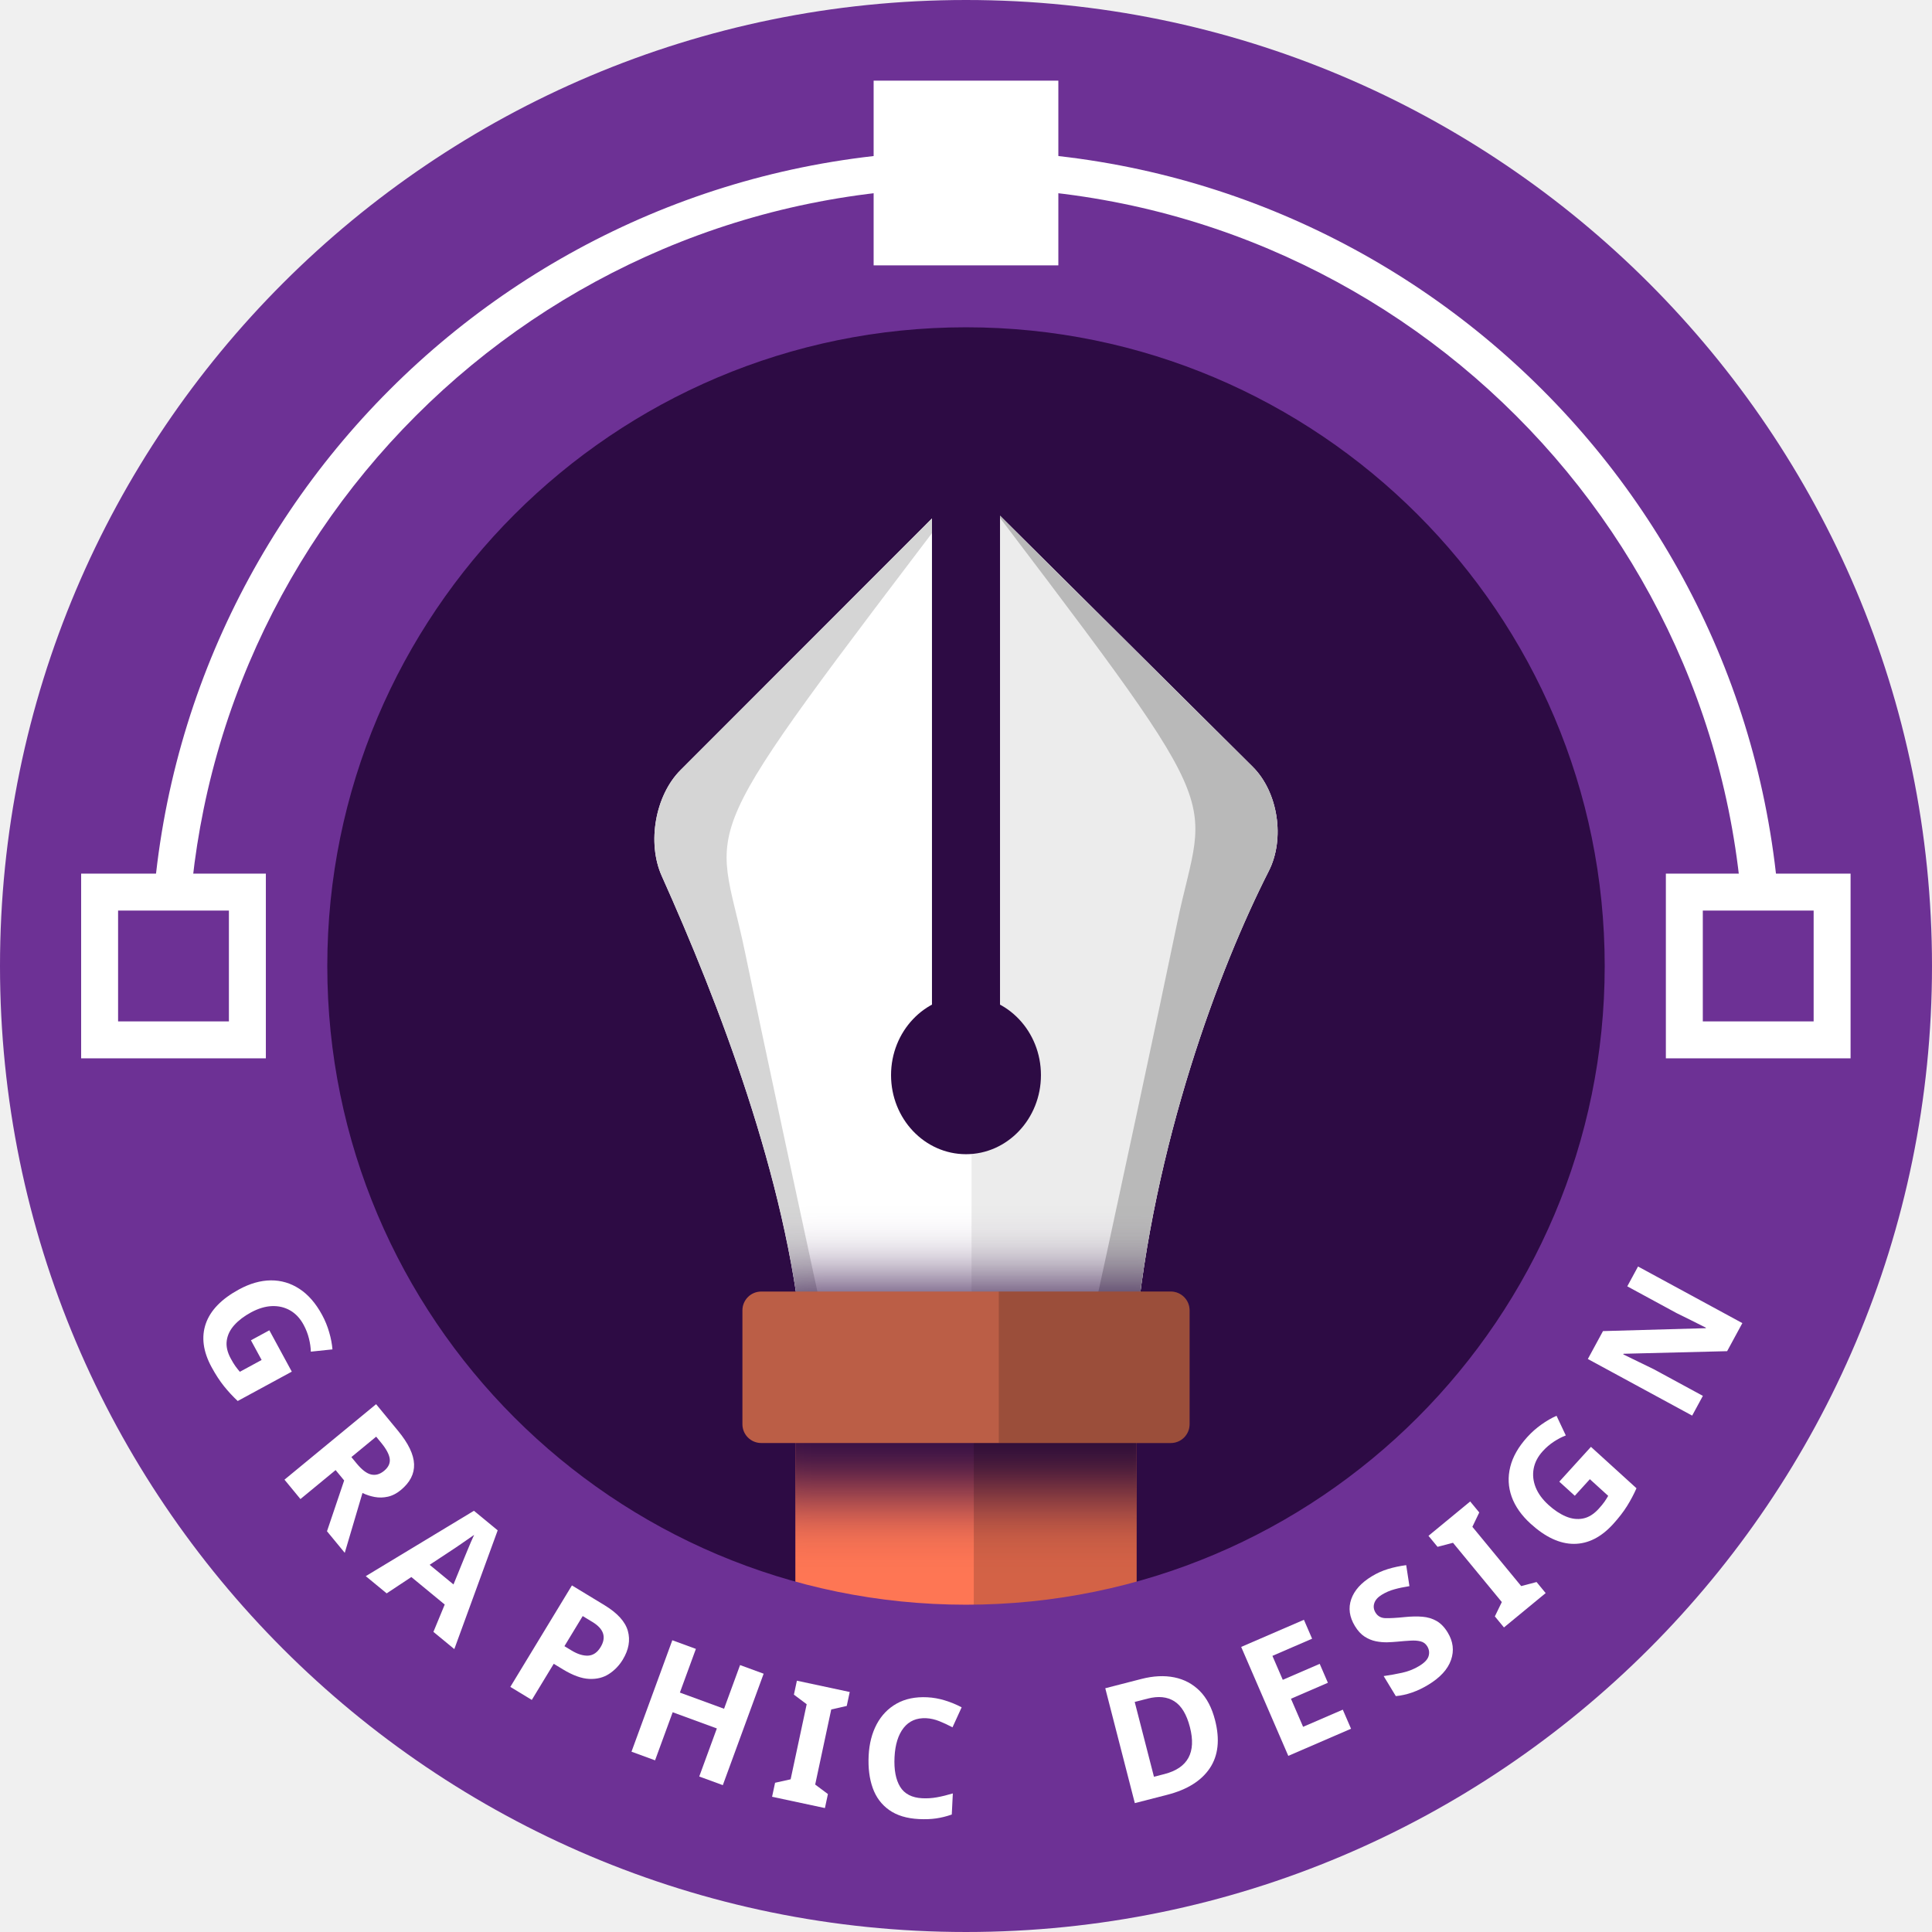
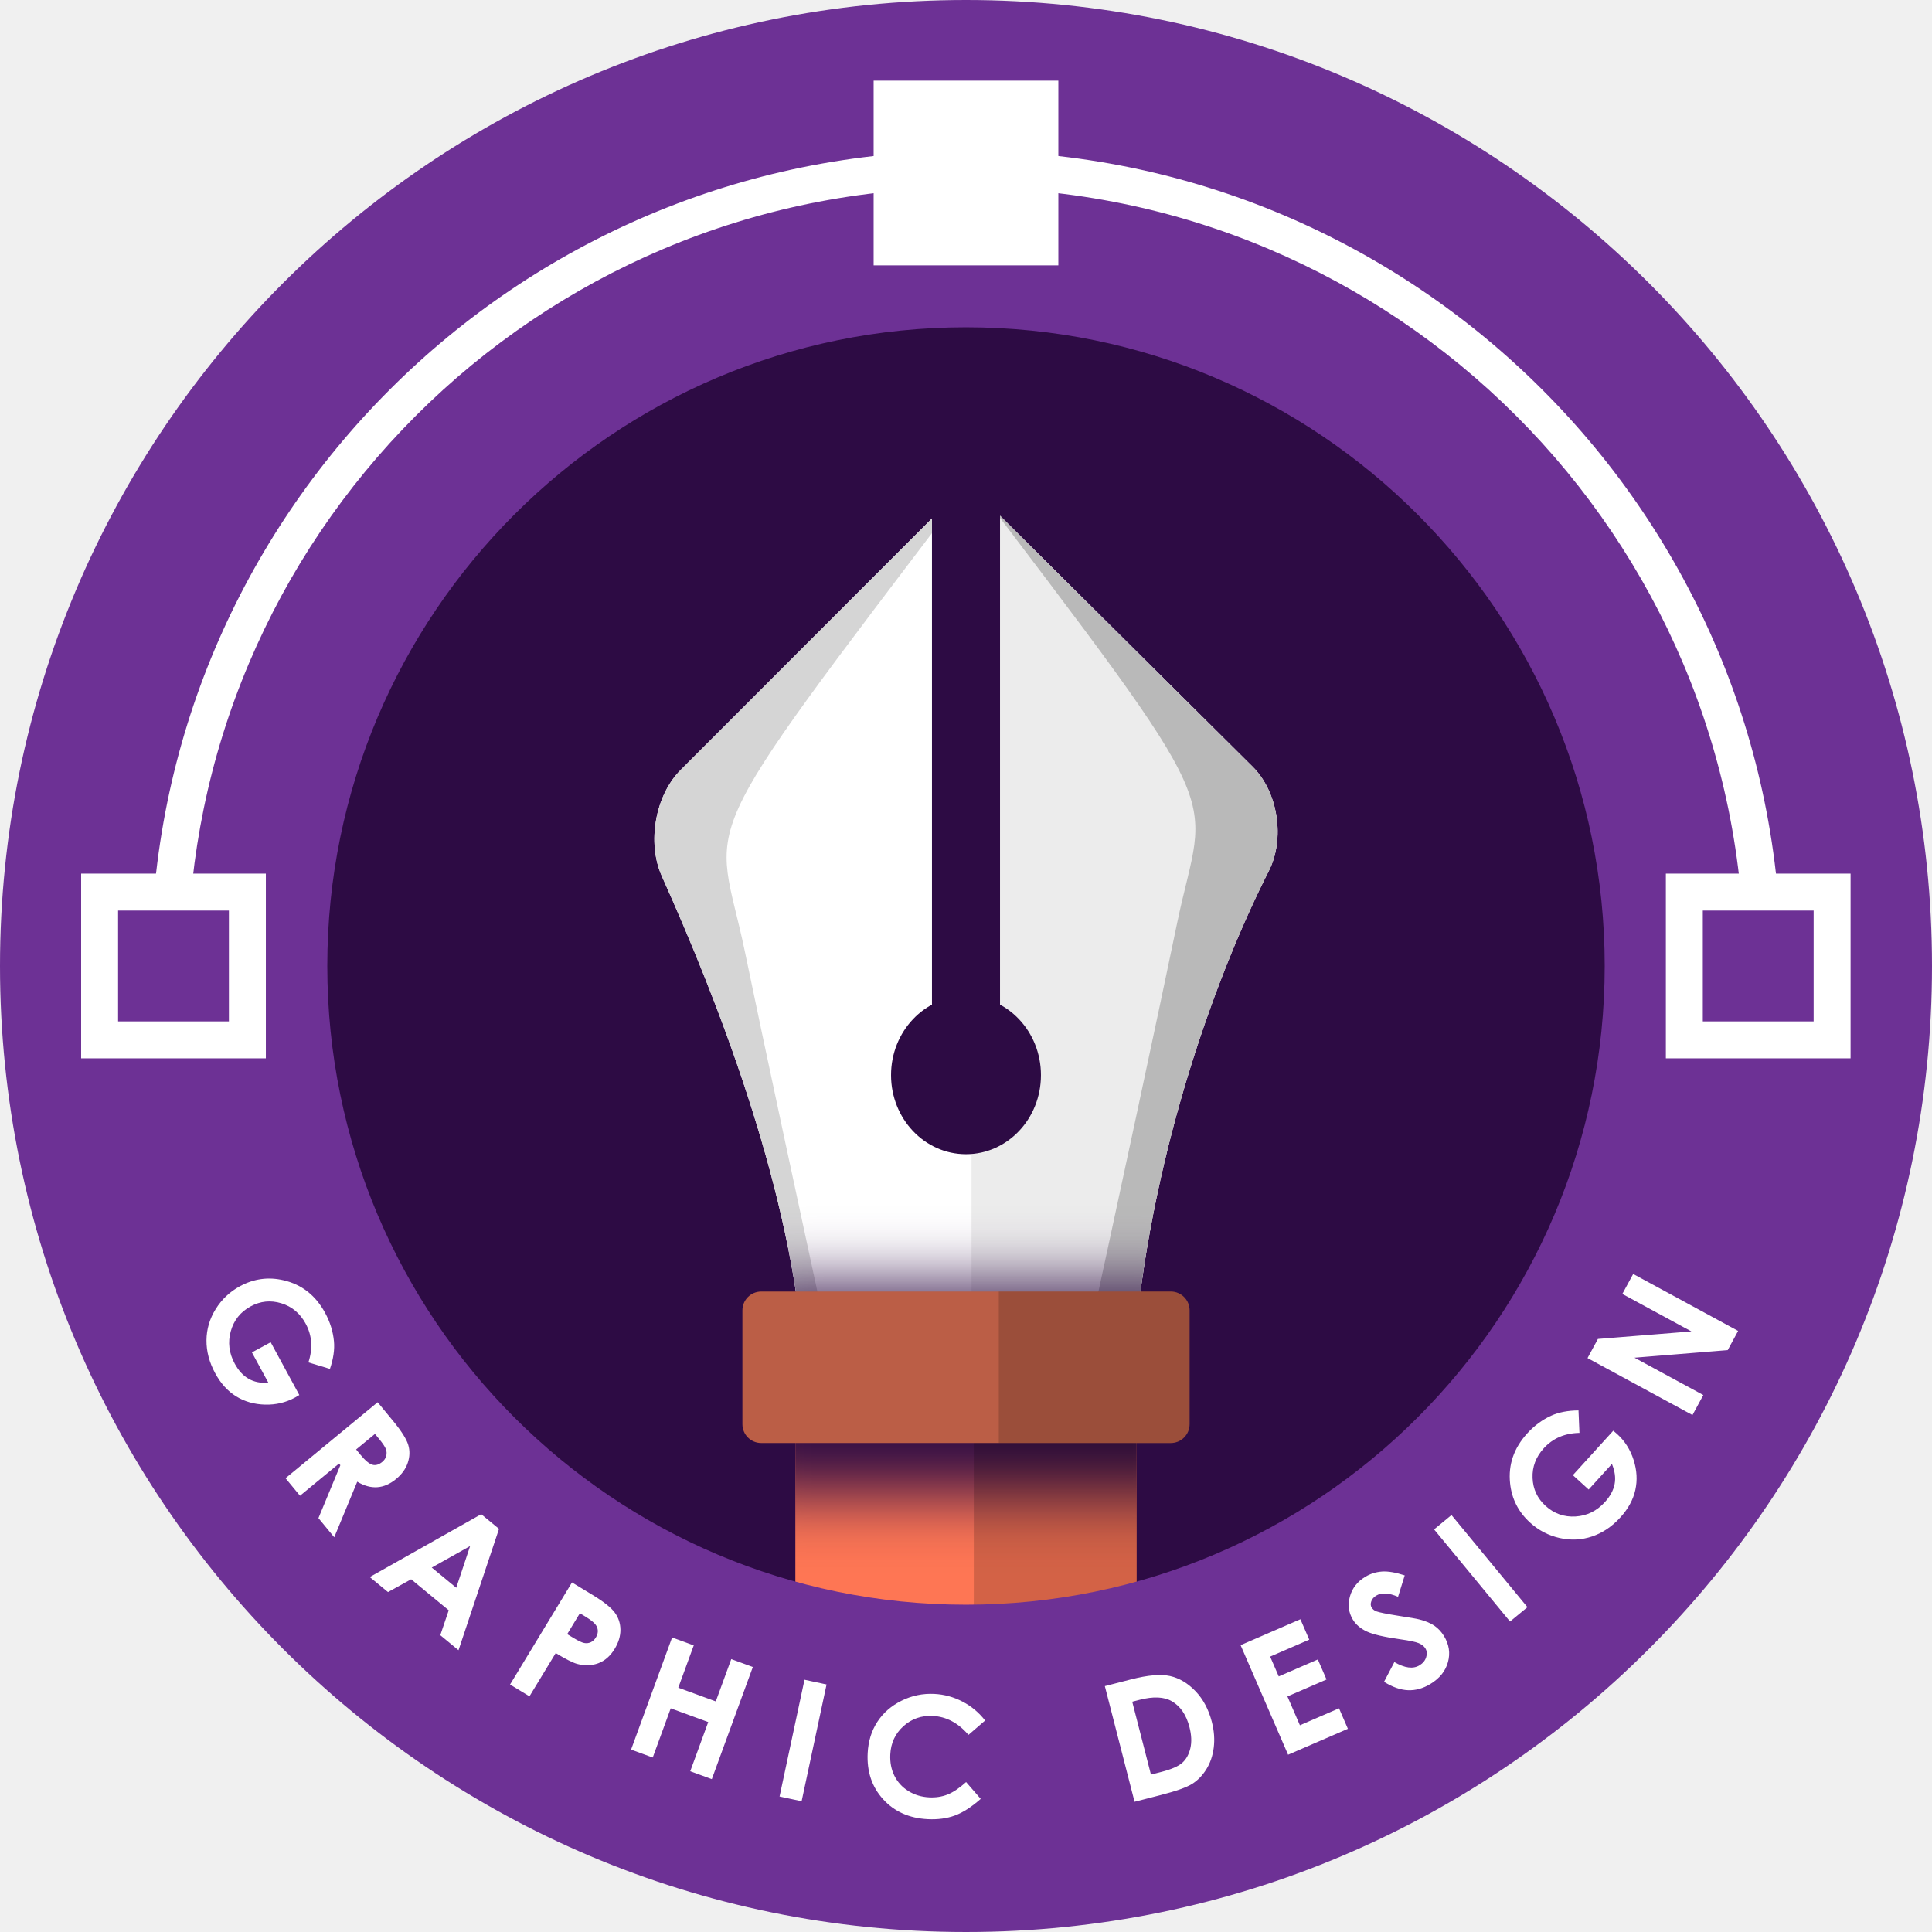
<svg xmlns="http://www.w3.org/2000/svg" style="isolation:isolate" viewBox="2480.036 780.738 522.974 522.974" width="522.974" height="522.974">
  <defs>
-     <clipPath id="_clipPath_y0QXEKE58aZsUHZoVtFn0zZxZqvMPP89">
+     <clipPath id="_clipPath_hHLwYCga23hxkkPbPihaLW5zA4cWXp2O">
      <rect x="2480.036" y="780.738" width="522.974" height="522.974" />
    </clipPath>
  </defs>
-   <g clip-path="url(#_clipPath_y0QXEKE58aZsUHZoVtFn0zZxZqvMPP89)">
+   <g clip-path="url(#_clipPath_hHLwYCga23hxkkPbPihaLW5zA4cWXp2O)">
    <g>
      <circle vector-effect="non-scaling-stroke" cx="2741.522" cy="1042.224" r="190" fill="none" />
      <circle vector-effect="non-scaling-stroke" cx="2741.522" cy="1042.224" r="197.425" fill="rgb(45,11,68)" />
      <g>
        <path d=" M 2750.733 1053.811 L 2750.733 920.344 L 2819.137 988.309 C 2825.987 995.116 2827.937 1007.748 2823.488 1016.5 C 2810.129 1042.782 2792.255 1090.167 2787.339 1142.736 L 2697.126 1143.317 C 2692.826 1099.497 2674.593 1052.262 2659.16 1017.848 C 2655.134 1008.87 2657.409 996.034 2664.236 989.202 L 2678.642 974.787 L 2732.312 921.082 L 2732.312 1053.811 C 2723.893 1056.958 2759.152 1056.958 2750.733 1053.811 Z " fill="rgb(255,255,255)" />
-         <clipPath id="_clipPath_ZhybewWQ7j9eLlGIozd8Dau3jXYjr9Ol">
+         <clipPath id="_clipPath_BVg7DV0xwlKnpWhUJLRaStXVj9lzKVvV">
          <path d=" M 2750.733 1053.811 L 2750.733 920.344 L 2819.137 988.309 C 2825.987 995.116 2827.937 1007.748 2823.488 1016.5 C 2810.129 1042.782 2792.255 1090.167 2787.339 1142.736 L 2697.126 1143.317 C 2692.826 1099.497 2674.593 1052.262 2659.16 1017.848 C 2655.134 1008.87 2657.409 996.034 2664.236 989.202 L 2678.642 974.787 L 2732.312 921.082 L 2732.312 1053.811 C 2723.893 1056.958 2759.152 1056.958 2750.733 1053.811 Z " fill="rgb(255,255,255)" />
        </clipPath>
-         <g clip-path="url(#_clipPath_ZhybewWQ7j9eLlGIozd8Dau3jXYjr9Ol)">
+         <g clip-path="url(#_clipPath_BVg7DV0xwlKnpWhUJLRaStXVj9lzKVvV)">
          <g opacity="0.46">
            <rect x="2743.024" y="898.642" width="161.2" height="347.501" transform="matrix(1,0,0,1,0,0)" fill="rgb(213,213,213)" />
          </g>
          <path d=" M 2739.439 906.067 C 2815.104 1005.684 2806.445 993.077 2798.655 1030.693 Q 2790.979 1067.759 2770.349 1162.743 L 2868.838 1056.176 L 2796.462 939.184 Q 2669.502 813.992 2739.439 906.067 Z " fill="rgb(185,185,185)" />
          <path d=" M 2740.896 913.757 C 2665.231 1013.374 2673.89 1000.766 2681.68 1038.382 Q 2689.356 1075.449 2709.986 1170.432 L 2611.497 1063.865 L 2683.873 946.873 Q 2810.833 821.681 2740.896 913.757 Z " fill="rgb(213,213,213)" />
          <defs>
-             <filter id="zGtypwJTQ70vH3C9mT4WQdORkP0tln6X" x="-200%" y="-200%" width="400%" height="400%" filterUnits="objectBoundingBox" color-interpolation-filters="sRGB">
+             <filter id="RBgvlLAIzdsaVggXCdAqSZCYGEGcZJoL" x="-200%" y="-200%" width="400%" height="400%" filterUnits="objectBoundingBox" color-interpolation-filters="sRGB">
              <feGaussianBlur stdDeviation="9.102" />
            </filter>
          </defs>
-           <g filter="url(#zGtypwJTQ70vH3C9mT4WQdORkP0tln6X)">
+           <g filter="url(#RBgvlLAIzdsaVggXCdAqSZCYGEGcZJoL)">
            <path d="M 2684.727 1129.218 L 2805.109 1129.218 C 2808.043 1129.218 2810.426 1131.6 2810.426 1134.535 L 2810.426 1165.251 C 2810.426 1168.185 2808.043 1170.568 2805.109 1170.568 L 2684.727 1170.568 C 2681.792 1170.568 2679.41 1168.185 2679.41 1165.251 L 2679.41 1134.535 C 2679.41 1131.6 2681.792 1129.218 2684.727 1129.218 Z" style="stroke:none;fill:#2D0B44;stroke-miterlimit:10;" />
          </g>
        </g>
        <ellipse vector-effect="non-scaling-stroke" cx="2741.522" cy="1071.761" rx="20.289" ry="21.409" fill="rgb(45,11,68)" />
        <path d="M 2701.756 1143.09 L 2781.289 1143.09 C 2784.836 1143.09 2787.715 1145.97 2787.715 1149.516 L 2787.715 1222.316 C 2787.715 1225.863 2784.836 1228.742 2781.289 1228.742 L 2701.756 1228.742 C 2698.209 1228.742 2695.33 1225.863 2695.33 1222.316 L 2695.33 1149.516 C 2695.33 1145.97 2698.209 1143.09 2701.756 1143.09 Z" style="stroke:none;fill:#FE7654;stroke-miterlimit:10;" />
-         <clipPath id="_clipPath_PknB69r8p7xAl49xtmbkcg2yNbvpe3E6">
+         <clipPath id="_clipPath_NGlD6bcv2O3pyYUWgRwAfJrfvrQNyjPc">
          <path d="M 2701.756 1143.09 L 2781.289 1143.09 C 2784.836 1143.09 2787.715 1145.97 2787.715 1149.516 L 2787.715 1222.316 C 2787.715 1225.863 2784.836 1228.742 2781.289 1228.742 L 2701.756 1228.742 C 2698.209 1228.742 2695.33 1225.863 2695.33 1222.316 L 2695.33 1149.516 C 2695.33 1145.97 2698.209 1143.09 2701.756 1143.09 Z" style="stroke:none;fill:#FE7654;stroke-miterlimit:10;" />
        </clipPath>
-         <g clip-path="url(#_clipPath_PknB69r8p7xAl49xtmbkcg2yNbvpe3E6)">
+         <g clip-path="url(#_clipPath_NGlD6bcv2O3pyYUWgRwAfJrfvrQNyjPc)">
          <defs>
-             <filter id="HyDD6CijCQ75qK7CkNUFUVhili6AVTc6" x="-200%" y="-200%" width="400%" height="400%" filterUnits="objectBoundingBox" color-interpolation-filters="sRGB">
+             <filter id="qR4al005UUmpSI88B7dRzkSxIL7eOtiV" x="-200%" y="-200%" width="400%" height="400%" filterUnits="objectBoundingBox" color-interpolation-filters="sRGB">
              <feGaussianBlur stdDeviation="9.102" />
            </filter>
          </defs>
-           <g filter="url(#HyDD6CijCQ75qK7CkNUFUVhili6AVTc6)">
+           <g filter="url(#qR4al005UUmpSI88B7dRzkSxIL7eOtiV)">
            <path d="M 2682.822 1143.401 L 2803.204 1143.401 C 2806.138 1143.401 2808.521 1145.784 2808.521 1148.718 L 2808.521 1179.434 C 2808.521 1182.369 2806.138 1184.751 2803.204 1184.751 L 2682.822 1184.751 C 2679.887 1184.751 2677.505 1182.369 2677.505 1179.434 L 2677.505 1148.718 C 2677.505 1145.784 2679.887 1143.401 2682.822 1143.401 Z" style="stroke:none;fill:#2D0B44;stroke-miterlimit:10;" />
          </g>
          <g opacity="0.17">
            <rect x="2743.633" y="1145.623" width="67.386" height="83.466" transform="matrix(1,0,0,1,0,0)" fill="rgb(0,0,0)" />
          </g>
        </g>
        <path d="M 2686.091 1130.348 L 2796.954 1130.348 C 2799.762 1130.348 2802.043 1132.628 2802.043 1135.437 L 2802.043 1166.259 C 2802.043 1169.068 2799.762 1171.348 2796.954 1171.348 L 2686.091 1171.348 C 2683.282 1171.348 2681.002 1169.068 2681.002 1166.259 L 2681.002 1135.437 C 2681.002 1132.628 2683.282 1130.348 2686.091 1130.348 Z" style="stroke:none;fill:#BB5E46;stroke-miterlimit:10;" />
-         <clipPath id="_clipPath_fXRxAWmw6TU16BCa8lGAFx6ekX5KjAA3">
+         <clipPath id="_clipPath_kDV1H7SH7yW4nawOkSA6KCH6fIGo1Efb">
          <path d="M 2686.091 1130.348 L 2796.954 1130.348 C 2799.762 1130.348 2802.043 1132.628 2802.043 1135.437 L 2802.043 1166.259 C 2802.043 1169.068 2799.762 1171.348 2796.954 1171.348 L 2686.091 1171.348 C 2683.282 1171.348 2681.002 1169.068 2681.002 1166.259 L 2681.002 1135.437 C 2681.002 1132.628 2683.282 1130.348 2686.091 1130.348 Z" style="stroke:none;fill:#BB5E46;stroke-miterlimit:10;" />
        </clipPath>
-         <g clip-path="url(#_clipPath_fXRxAWmw6TU16BCa8lGAFx6ekX5KjAA3)">
+         <g clip-path="url(#_clipPath_kDV1H7SH7yW4nawOkSA6KCH6fIGo1Efb)">
          <g opacity="0.17">
            <rect x="2750.398" y="1116.524" width="67.386" height="64.323" transform="matrix(1,0,0,1,0,0)" fill="rgb(0,0,0)" />
          </g>
        </g>
        <path d=" M 2480.036 1042.224 C 2480.036 897.906 2597.204 780.738 2741.522 780.738 C 2885.841 780.738 3003.009 897.906 3003.009 1042.224 C 3003.009 1186.543 2885.841 1303.711 2741.522 1303.711 C 2597.204 1303.711 2480.036 1186.543 2480.036 1042.224 Z  M 2568.63 1042.224 C 2568.63 946.802 2646.1 869.332 2741.522 869.332 C 2836.944 869.332 2914.415 946.802 2914.415 1042.224 C 2914.415 1137.647 2836.944 1215.117 2741.522 1215.117 C 2646.1 1215.117 2568.63 1137.647 2568.63 1042.224 Z " fill-rule="evenodd" fill="rgb(109,49,149)" />
        <circle vector-effect="non-scaling-stroke" cx="2741.522" cy="1042.224" r="190" fill="none" />
-         <g transform="matrix(1,0,0,1,2551.517,852.23)">
-           <text transform="matrix(0.477,0.879,-0.879,0.477,-22.184,282.931)" style="font-family:'Century Gothic';font-weight:700;font-size:45px;font-style:normal;letter-spacing:12;fill:#ffffff;stroke:none;">G</text>
-           <text transform="matrix(0.636,0.772,-0.772,0.636,2.951,325.915)" style="font-family:'Century Gothic';font-weight:700;font-size:45px;font-style:normal;letter-spacing:12;fill:#ffffff;stroke:none;">R</text>
-           <text transform="matrix(0.772,0.636,-0.636,0.772,27.53,355.156)" style="font-family:'Century Gothic';font-weight:700;font-size:45px;font-style:normal;letter-spacing:12;fill:#ffffff;stroke:none;">A</text>
-           <text transform="matrix(0.855,0.519,-0.519,0.855,63.201,383.031)" style="font-family:'Century Gothic';font-weight:700;font-size:45px;font-style:normal;letter-spacing:12;fill:#ffffff;stroke:none;">P</text>
-           <text transform="matrix(0.939,0.344,-0.344,0.939,95.657,401.282)" style="font-family:'Century Gothic';font-weight:700;font-size:45px;font-style:normal;letter-spacing:12;fill:#ffffff;stroke:none;">H</text>
-           <text transform="matrix(0.978,0.209,-0.209,0.978,136.109,414.576)" style="font-family:'Century Gothic';font-weight:700;font-size:45px;font-style:normal;letter-spacing:12;fill:#ffffff;stroke:none;">I</text>
-           <text transform="matrix(0.999,0.05,-0.05,0.999,160.246,419.607)" style="font-family:'Century Gothic';font-weight:700;font-size:45px;font-style:normal;letter-spacing:12;fill:#ffffff;stroke:none;">C </text>
-           <text transform="matrix(0.968,-0.249,0.249,0.968,231.788,417.605)" style="font-family:'Century Gothic';font-weight:700;font-size:45px;font-style:normal;letter-spacing:12;fill:#ffffff;stroke:none;">D</text>
-           <text transform="matrix(0.918,-0.397,0.397,0.918,273.534,405.412)" style="font-family:'Century Gothic';font-weight:700;font-size:45px;font-style:normal;letter-spacing:12;fill:#ffffff;stroke:none;">E</text>
-           <text transform="matrix(0.855,-0.519,0.519,0.855,305.361,389.971)" style="font-family:'Century Gothic';font-weight:700;font-size:45px;font-style:normal;letter-spacing:12;fill:#ffffff;stroke:none;">S</text>
-           <text transform="matrix(0.772,-0.636,0.636,0.772,334.516,369.956)" style="font-family:'Century Gothic';font-weight:700;font-size:45px;font-style:normal;letter-spacing:12;fill:#ffffff;stroke:none;">I</text>
-           <text transform="matrix(0.673,-0.74,0.74,0.673,353.023,353.75)" style="font-family:'Century Gothic';font-weight:700;font-size:45px;font-style:normal;letter-spacing:12;fill:#ffffff;stroke:none;">G</text>
-           <text transform="matrix(0.477,-0.879,0.879,0.477,384.641,315.257)" style="font-family:'Century Gothic';font-weight:700;font-size:45px;font-style:normal;letter-spacing:12;fill:#ffffff;stroke:none;">N</text>
-         </g>
-         <path d=" M 2532.113 1019.179 C 2531.278 1026.826 2521.235 1027.31 2521.984 1019.893 C 2522.733 1012.475 2523.855 1005.095 2525.35 997.78 C 2528.26 983.59 2532.57 969.71 2538.22 956.37 C 2549.33 930.16 2565.39 906.35 2585.52 886.23 C 2605.64 866.1 2629.46 850.03 2655.66 838.93 C 2669.01 833.28 2682.88 828.97 2697.08 826.06 C 2711.71 823.07 2726.6 821.57 2741.52 821.57 C 2756.45 821.57 2771.34 823.07 2785.96 826.06 C 2800.16 828.97 2814.04 833.28 2827.38 838.93 C 2853.59 850.03 2877.4 866.1 2897.52 886.23 C 2917.66 906.35 2933.72 930.16 2944.83 956.37 C 2950.48 969.71 2954.79 983.59 2957.69 997.78 C 2959.185 1005.095 2960.31 1012.475 2961.06 1019.893 C 2961.81 1027.31 2951.827 1027.977 2951.112 1020.896 C 2950.397 1013.815 2949.325 1006.77 2947.9 999.79 C 2945.12 986.24 2941.01 973 2935.62 960.27 C 2925.01 935.25 2909.68 912.51 2890.45 893.3 C 2871.24 874.08 2848.5 858.74 2823.48 848.14 C 2810.75 842.75 2797.51 838.63 2783.96 835.86 C 2769.99 833 2755.78 831.57 2741.52 831.57 C 2727.27 831.57 2713.05 833 2699.08 835.86 C 2685.54 838.63 2672.3 842.75 2659.56 848.14 C 2634.54 858.74 2611.8 874.08 2592.59 893.3 C 2573.37 912.51 2558.03 935.25 2547.43 960.27 C 2542.04 973 2537.92 986.24 2535.15 999.79 C 2533.836 1006.206 2532.823 1012.676 2532.113 1019.179 Z " fill="rgb(255,255,255)" />
+         <path d=" M 2787.149 1268.46 L 2779.107 1237.155 L 2786.172 1235.34 L 2786.172 1235.34 Q 2793.004 1233.585 2796.758 1234.424 L 2796.758 1234.424 L 2796.758 1234.424 Q 2800.513 1235.263 2803.641 1238.52 L 2803.641 1238.52 L 2803.641 1238.52 Q 2806.769 1241.777 2808.076 1246.864 L 2808.076 1246.864 L 2808.076 1246.864 Q 2809.005 1250.481 2808.582 1253.823 L 2808.582 1253.823 L 2808.582 1253.823 Q 2808.158 1257.164 2806.555 1259.709 L 2806.555 1259.709 L 2806.555 1259.709 Q 2804.951 1262.253 2802.679 1263.654 L 2802.679 1263.654 L 2802.679 1263.654 Q 2800.407 1265.054 2794.321 1266.618 L 2794.321 1266.618 L 2787.149 1268.46 L 2787.149 1268.46 Z  M 2788.542 1240.856 L 2786.52 1241.376 L 2791.588 1261.104 L 2794.355 1260.393 L 2794.355 1260.393 Q 2798.441 1259.343 2800.041 1257.934 L 2800.041 1257.934 L 2800.041 1257.934 Q 2801.642 1256.525 2802.244 1254.011 L 2802.244 1254.011 L 2802.244 1254.011 Q 2802.846 1251.497 2802.015 1248.262 L 2802.015 1248.262 L 2802.015 1248.262 Q 2800.735 1243.282 2797.242 1241.253 L 2797.242 1241.253 L 2797.242 1241.253 Q 2794.097 1239.429 2788.542 1240.856 L 2788.542 1240.856 L 2788.542 1240.856 Z  M 2828.71 1255.727 L 2815.855 1226.071 L 2832.044 1219.054 L 2834.438 1224.578 L 2823.854 1229.166 L 2826.179 1234.528 L 2836.763 1229.941 L 2839.113 1235.364 L 2828.529 1239.952 L 2831.911 1247.754 L 2842.495 1243.166 L 2844.898 1248.71 L 2828.71 1255.727 L 2828.71 1255.727 Z  M 2860.281 1207.177 L 2860.281 1207.177 L 2858.478 1212.974 L 2858.478 1212.974 Q 2854.698 1211.361 2852.575 1212.648 L 2852.575 1212.648 L 2852.575 1212.648 Q 2851.542 1213.275 2851.221 1214.228 L 2851.221 1214.228 L 2851.221 1214.228 Q 2850.899 1215.181 2851.321 1215.876 L 2851.321 1215.876 L 2851.321 1215.876 Q 2851.743 1216.571 2852.589 1216.907 L 2852.589 1216.907 L 2852.589 1216.907 Q 2853.729 1217.346 2858.594 1218.121 L 2858.594 1218.121 L 2858.594 1218.121 Q 2863.127 1218.815 2864.164 1219.085 L 2864.164 1219.085 L 2864.164 1219.085 Q 2866.741 1219.732 2868.303 1220.802 L 2868.303 1220.802 L 2868.303 1220.802 Q 2869.864 1221.872 2870.924 1223.619 L 2870.924 1223.619 L 2870.924 1223.619 Q 2872.987 1227.019 2871.983 1230.661 L 2871.983 1230.661 L 2871.983 1230.661 Q 2870.98 1234.302 2867.204 1236.593 L 2867.204 1236.593 L 2867.204 1236.593 Q 2864.254 1238.382 2861.188 1238.263 L 2861.188 1238.263 L 2861.188 1238.263 Q 2858.122 1238.144 2854.682 1235.99 L 2854.682 1235.99 L 2857.479 1230.645 L 2857.479 1230.645 Q 2861.693 1233.1 2864.285 1231.527 L 2864.285 1231.527 L 2864.285 1231.527 Q 2865.638 1230.707 2866.079 1229.359 L 2866.079 1229.359 L 2866.079 1229.359 Q 2866.521 1228.012 2865.895 1226.979 L 2865.895 1226.979 L 2865.895 1226.979 Q 2865.325 1226.039 2864.06 1225.522 L 2864.06 1225.522 L 2864.06 1225.522 Q 2862.795 1225.004 2859.254 1224.505 L 2859.254 1224.505 L 2859.254 1224.505 Q 2852.512 1223.558 2849.983 1222.355 L 2849.983 1222.355 L 2849.983 1222.355 Q 2847.454 1221.152 2846.246 1219.161 L 2846.246 1219.161 L 2846.246 1219.161 Q 2844.502 1216.286 2845.443 1212.902 L 2845.443 1212.902 L 2845.443 1212.902 Q 2846.384 1209.517 2849.596 1207.568 L 2849.596 1207.568 L 2849.596 1207.568 Q 2851.663 1206.315 2854.113 1206.139 L 2854.113 1206.139 L 2854.113 1206.139 Q 2856.564 1205.963 2860.281 1207.177 Z  M 2888.789 1219.669 L 2868.228 1194.731 L 2872.941 1190.845 L 2893.502 1215.784 L 2888.789 1219.669 L 2888.789 1219.669 Z  M 2907.32 1162.526 L 2907.32 1162.526 L 2907.579 1168.611 L 2907.579 1168.611 Q 2901.596 1168.726 2897.917 1172.775 L 2897.917 1172.775 L 2897.917 1172.775 Q 2894.71 1176.303 2894.887 1180.814 L 2894.887 1180.814 L 2894.887 1180.814 Q 2895.063 1185.324 2898.413 1188.368 L 2898.413 1188.368 L 2898.413 1188.368 Q 2901.877 1191.516 2906.529 1191.231 L 2906.529 1191.231 L 2906.529 1191.231 Q 2911.182 1190.946 2914.478 1187.32 L 2914.478 1187.32 L 2914.478 1187.32 Q 2916.62 1184.962 2917.099 1182.443 L 2917.099 1182.443 L 2917.099 1182.443 Q 2917.577 1179.924 2916.365 1177.011 L 2916.365 1177.011 L 2910.07 1183.938 L 2905.793 1180.051 L 2916.728 1168.018 L 2917.766 1168.902 L 2917.766 1168.902 Q 2920.904 1171.754 2922.24 1175.937 L 2922.24 1175.937 L 2922.24 1175.937 Q 2923.575 1180.119 2922.705 1184.049 L 2922.705 1184.049 L 2922.705 1184.049 Q 2921.835 1187.98 2918.673 1191.46 L 2918.673 1191.46 L 2918.673 1191.46 Q 2915.289 1195.183 2911.018 1196.632 L 2911.018 1196.632 L 2911.018 1196.632 Q 2906.748 1198.08 2902.212 1197.06 L 2902.212 1197.06 L 2902.212 1197.06 Q 2897.675 1196.041 2894.212 1192.893 L 2894.212 1192.893 L 2894.212 1192.893 Q 2889.464 1188.578 2888.803 1182.248 L 2888.803 1182.248 L 2888.803 1182.248 Q 2888.008 1174.726 2893.432 1168.758 L 2893.432 1168.758 L 2893.432 1168.758 Q 2896.269 1165.636 2899.891 1163.97 L 2899.891 1163.97 L 2899.891 1163.97 Q 2902.951 1162.564 2907.32 1162.526 Z  M 2938.173 1163.774 L 2909.765 1148.357 L 2912.574 1143.181 L 2937.881 1141.141 L 2919.188 1130.995 L 2922.122 1125.588 L 2950.53 1141.005 L 2947.711 1146.2 L 2922.472 1148.253 L 2941.108 1158.366 L 2938.173 1163.774 L 2938.173 1163.774 Z  M 2569.348 1151.288 L 2569.348 1151.288 L 2563.517 1149.528 L 2563.517 1149.528 Q 2565.381 1143.841 2562.771 1139.032 L 2562.771 1139.032 L 2562.771 1139.032 Q 2560.497 1134.842 2556.18 1133.522 L 2556.18 1133.522 L 2556.18 1133.522 Q 2551.864 1132.202 2547.886 1134.361 L 2547.886 1134.361 L 2547.886 1134.361 Q 2543.772 1136.593 2542.507 1141.08 L 2542.507 1141.08 L 2542.507 1141.08 Q 2541.242 1145.566 2543.579 1149.873 L 2543.579 1149.873 L 2543.579 1149.873 Q 2545.099 1152.673 2547.32 1153.955 L 2547.32 1153.955 L 2547.32 1153.955 Q 2549.541 1155.238 2552.691 1155.053 L 2552.691 1155.053 L 2548.226 1146.826 L 2553.305 1144.07 L 2561.061 1158.361 L 2559.884 1159.049 L 2559.884 1159.049 Q 2556.157 1161.072 2551.768 1160.954 L 2551.768 1160.954 L 2551.768 1160.954 Q 2547.379 1160.836 2543.955 1158.719 L 2543.955 1158.719 L 2543.955 1158.719 Q 2540.531 1156.602 2538.289 1152.469 L 2538.289 1152.469 L 2538.289 1152.469 Q 2535.888 1148.047 2535.929 1143.538 L 2535.929 1143.538 L 2535.929 1143.538 Q 2535.969 1139.028 2538.427 1135.082 L 2538.427 1135.082 L 2538.427 1135.082 Q 2540.885 1131.135 2544.999 1128.903 L 2544.999 1128.903 L 2544.999 1128.903 Q 2550.638 1125.842 2556.832 1127.306 L 2556.832 1127.306 L 2556.832 1127.306 Q 2564.195 1129.035 2568.042 1136.122 L 2568.042 1136.122 L 2568.042 1136.122 Q 2570.054 1139.83 2570.433 1143.799 L 2570.433 1143.799 L 2570.433 1143.799 Q 2570.752 1147.151 2569.348 1151.288 Z  M 2557.331 1180.874 L 2582.269 1160.313 L 2586.421 1165.348 L 2586.421 1165.348 Q 2589.831 1169.485 2590.541 1171.847 L 2590.541 1171.847 L 2590.541 1171.847 Q 2591.25 1174.21 2590.418 1176.69 L 2590.418 1176.69 L 2590.418 1176.69 Q 2589.586 1179.17 2587.247 1181.099 L 2587.247 1181.099 L 2587.247 1181.099 Q 2584.789 1183.126 2582.164 1183.31 L 2582.164 1183.31 L 2582.164 1183.31 Q 2579.54 1183.495 2576.735 1181.82 L 2576.735 1181.82 L 2570.512 1196.861 L 2566.235 1191.674 L 2572.17 1177.354 L 2571.807 1176.913 L 2561.245 1185.621 L 2557.331 1180.874 L 2557.331 1180.874 Z  M 2581.538 1168.89 L 2576.435 1173.097 L 2577.665 1174.589 L 2577.665 1174.589 Q 2579.538 1176.861 2580.837 1177.228 L 2580.837 1177.228 L 2580.837 1177.228 Q 2582.137 1177.595 2583.51 1176.462 L 2583.51 1176.462 L 2583.51 1176.462 Q 2584.324 1175.791 2584.576 1174.871 L 2584.576 1174.871 L 2584.576 1174.871 Q 2584.828 1173.951 2584.504 1173.023 L 2584.504 1173.023 L 2584.504 1173.023 Q 2584.18 1172.094 2582.614 1170.195 L 2582.614 1170.195 L 2581.538 1168.89 L 2581.538 1168.89 Z  M 2580.128 1207.628 L 2610.302 1190.615 L 2615.117 1194.585 L 2604.151 1227.435 L 2599.218 1223.367 L 2601.503 1216.623 L 2591.331 1208.236 L 2585.062 1211.696 L 2580.128 1207.628 L 2580.128 1207.628 Z  M 2603.539 1210.527 L 2607.292 1199.24 L 2596.91 1205.062 L 2603.539 1210.527 L 2603.539 1210.527 Z  M 2618.103 1236.724 L 2634.867 1209.09 L 2640.446 1212.475 L 2640.446 1212.475 Q 2644.974 1215.221 2646.468 1217.271 L 2646.468 1217.271 L 2646.468 1217.271 Q 2647.961 1219.321 2647.982 1221.891 L 2647.982 1221.891 L 2647.982 1221.891 Q 2648.004 1224.461 2646.42 1227.072 L 2646.42 1227.072 L 2646.42 1227.072 Q 2644.665 1229.965 2641.99 1230.964 L 2641.99 1230.964 L 2641.99 1230.964 Q 2639.315 1231.963 2636.267 1231.142 L 2636.267 1231.142 L 2636.267 1231.142 Q 2634.483 1230.651 2630.463 1228.212 L 2630.463 1228.212 L 2623.363 1239.915 L 2618.103 1236.724 L 2618.103 1236.724 Z  M 2637.004 1217.429 L 2633.574 1223.083 L 2635.246 1224.097 L 2635.246 1224.097 Q 2637.219 1225.294 2638.16 1225.48 L 2638.16 1225.48 L 2638.16 1225.48 Q 2639.101 1225.665 2639.936 1225.285 L 2639.936 1225.285 L 2639.936 1225.285 Q 2640.77 1224.904 2641.329 1223.984 L 2641.329 1223.984 L 2641.329 1223.984 Q 2642.297 1222.387 2641.502 1220.902 L 2641.502 1220.902 L 2641.502 1220.902 Q 2640.931 1219.81 2638.489 1218.329 L 2638.489 1218.329 L 2637.004 1217.429 L 2637.004 1217.429 Z  M 2650.865 1254.338 L 2661.97 1223.984 L 2667.83 1226.127 L 2663.641 1237.58 L 2673.793 1241.294 L 2677.983 1229.842 L 2683.823 1231.978 L 2672.718 1262.332 L 2666.878 1260.196 L 2671.747 1246.886 L 2661.595 1243.172 L 2656.726 1256.482 L 2650.865 1254.338 L 2650.865 1254.338 Z  M 2691.055 1267.038 L 2697.806 1235.429 L 2703.779 1236.705 L 2697.029 1268.314 L 2691.055 1267.038 L 2691.055 1267.038 Z  M 2746.699 1246.465 L 2746.699 1246.465 L 2742.192 1250.354 L 2742.192 1250.354 Q 2738.035 1245.504 2732.548 1245.229 L 2732.548 1245.229 L 2732.548 1245.229 Q 2727.918 1244.998 2724.589 1247.999 L 2724.589 1247.999 L 2724.589 1247.999 Q 2721.26 1251.001 2721.028 1255.631 L 2721.028 1255.631 L 2721.028 1255.631 Q 2720.867 1258.857 2722.146 1261.429 L 2722.146 1261.429 L 2722.146 1261.429 Q 2723.425 1264.001 2725.922 1265.556 L 2725.922 1265.556 L 2725.922 1265.556 Q 2728.418 1267.111 2731.556 1267.268 L 2731.556 1267.268 L 2731.556 1267.268 Q 2734.233 1267.402 2736.5 1266.514 L 2736.5 1266.514 L 2736.5 1266.514 Q 2738.766 1265.626 2741.553 1263.126 L 2741.553 1263.126 L 2745.506 1267.679 L 2745.506 1267.679 Q 2741.754 1270.99 2738.504 1272.18 L 2738.504 1272.18 L 2738.504 1272.18 Q 2735.255 1273.371 2731.173 1273.167 L 2731.173 1273.167 L 2731.173 1273.167 Q 2723.646 1272.79 2719.089 1267.777 L 2719.089 1267.777 L 2719.089 1267.777 Q 2714.533 1262.764 2714.906 1255.303 L 2714.906 1255.303 L 2714.906 1255.303 Q 2715.148 1250.475 2717.519 1246.832 L 2717.519 1246.832 L 2717.519 1246.832 Q 2719.89 1243.188 2724.075 1241.109 L 2724.075 1241.109 L 2724.075 1241.109 Q 2728.26 1239.031 2732.956 1239.266 L 2732.956 1239.266 L 2732.956 1239.266 Q 2736.951 1239.465 2740.564 1241.34 L 2740.564 1241.34 L 2740.564 1241.34 Q 2744.177 1243.215 2746.699 1246.465 Z " fill-rule="evenodd" fill="rgb(255,255,255)" />
+         <path d=" M 2532.113 1019.179 C 2531.278 1026.826 2521.235 1027.31 2521.984 1019.893 C 2522.733 1012.475 2523.855 1005.095 2525.35 997.78 C 2528.26 983.59 2532.57 969.71 2538.22 956.37 C 2549.33 930.16 2565.39 906.35 2585.52 886.23 C 2605.64 866.1 2629.46 850.03 2655.66 838.93 C 2669.01 833.28 2682.88 828.97 2697.08 826.06 C 2711.71 823.07 2726.6 821.57 2741.52 821.57 C 2756.45 821.57 2771.34 823.07 2785.96 826.06 C 2800.16 828.97 2814.04 833.28 2827.38 838.93 C 2853.59 850.03 2877.4 866.1 2897.52 886.23 C 2917.66 906.35 2933.72 930.16 2944.83 956.37 C 2950.48 969.71 2954.79 983.59 2957.69 997.78 C 2959.185 1005.095 2960.31 1012.475 2961.06 1019.893 C 2961.81 1027.31 2951.827 1027.978 2951.113 1020.896 C 2950.397 1013.815 2949.325 1006.77 2947.9 999.79 C 2945.12 986.24 2941.01 973 2935.62 960.27 C 2925.01 935.25 2909.68 912.51 2890.45 893.3 C 2871.24 874.08 2848.5 858.74 2823.48 848.14 C 2810.75 842.75 2797.51 838.63 2783.96 835.86 C 2769.99 833 2755.78 831.57 2741.52 831.57 C 2727.27 831.57 2713.05 833 2699.08 835.86 C 2685.54 838.63 2672.3 842.75 2659.56 848.14 C 2634.54 858.74 2611.8 874.08 2592.59 893.3 C 2573.37 912.51 2558.03 935.25 2547.43 960.27 C 2542.04 973 2537.92 986.24 2535.15 999.79 C 2533.836 1006.206 2532.823 1012.676 2532.113 1019.179 Z " fill="rgb(255,255,255)" />
        <path d=" M 2502 1017.22 L 2552 1017.22 L 2552 1067.22 L 2502 1067.22 L 2502 1017.22 Z  M 2512 1027.22 L 2542 1027.22 L 2542 1057.22 L 2512 1057.22 L 2512 1027.22 Z " fill-rule="evenodd" fill="rgb(255,255,255)" />
        <path d=" M 2930.97 1017.22 L 2980.97 1017.22 L 2980.97 1067.22 L 2930.97 1067.22 L 2930.97 1017.22 Z  M 2940.97 1027.22 L 2970.97 1027.22 L 2970.97 1057.22 L 2940.97 1057.22 L 2940.97 1027.22 Z " fill-rule="evenodd" fill="rgb(255,255,255)" />
        <path d=" M 2716.52 802.57 L 2766.52 802.57 L 2766.52 852.57 L 2716.52 852.57 L 2716.52 802.57 Z  M 2726.52 812.57 L 2756.52 812.57 L 2756.52 842.57 L 2726.52 842.57 L 2726.52 812.57 Z " fill-rule="evenodd" fill="rgb(255,255,255)" />
        <rect x="2722.028" y="807.472" width="40" height="40" transform="matrix(1,0,0,1,0,0)" fill="rgb(255,255,255)" />
      </g>
    </g>
  </g>
</svg>
